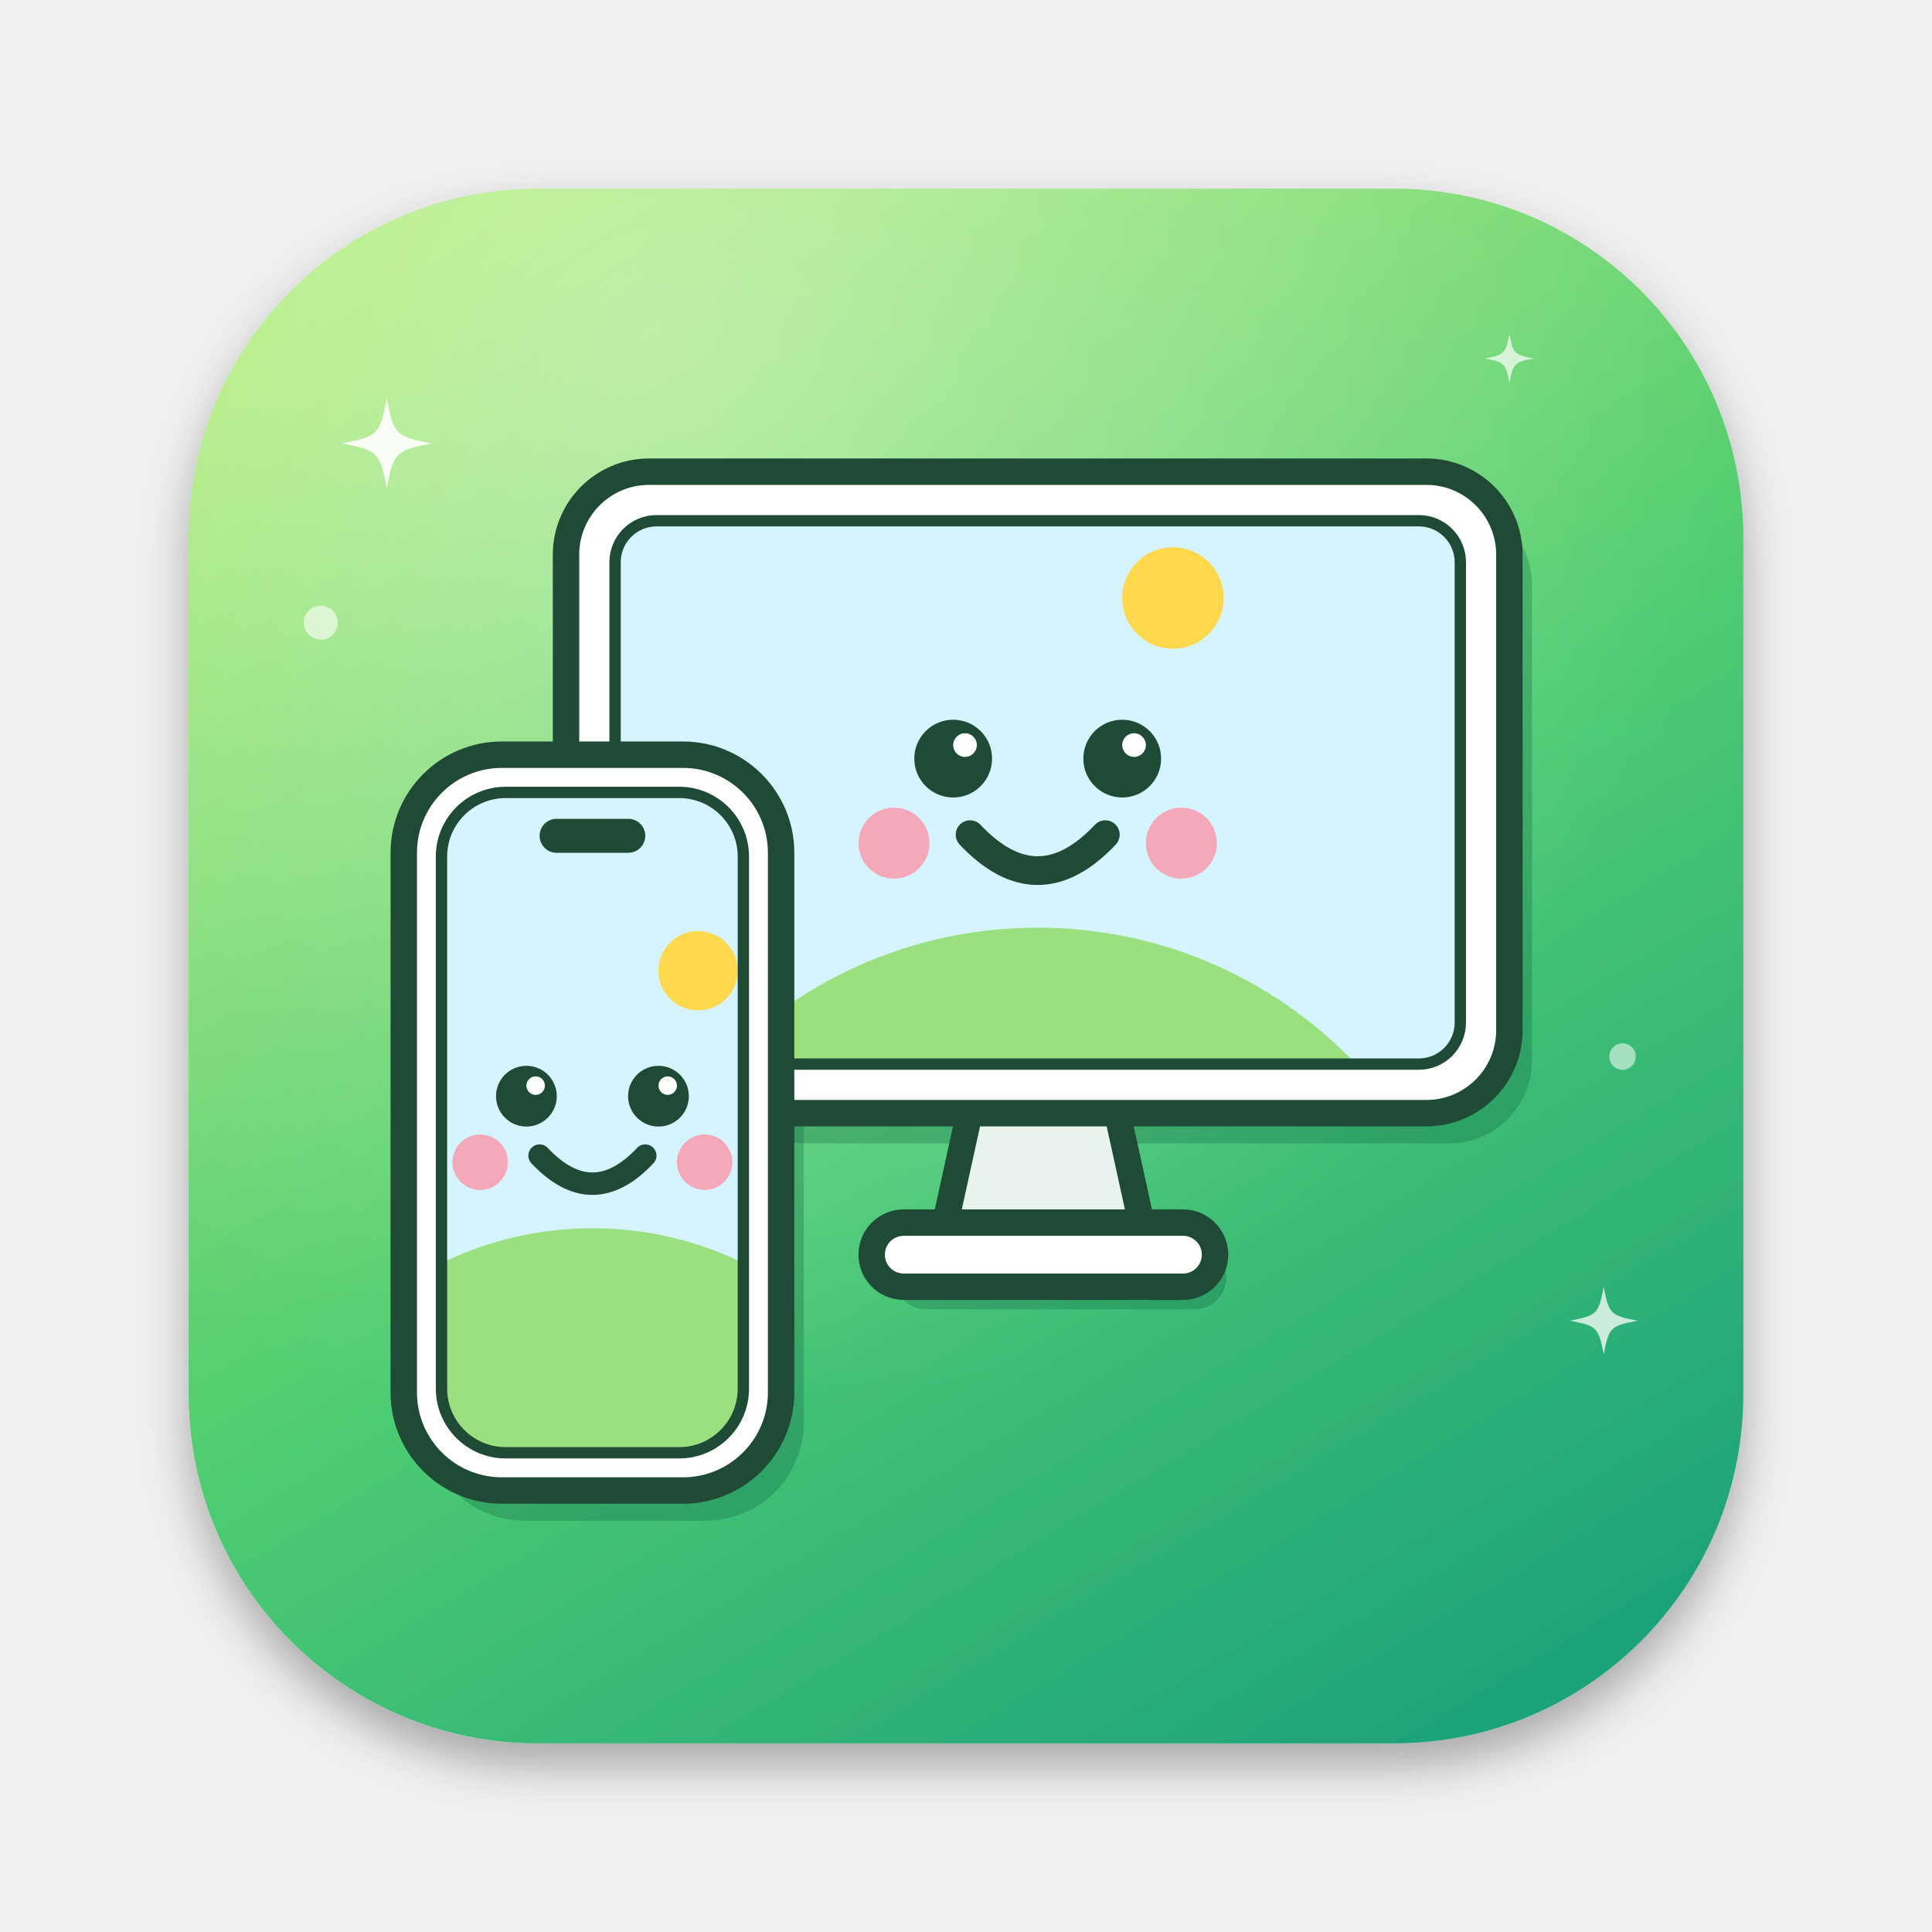
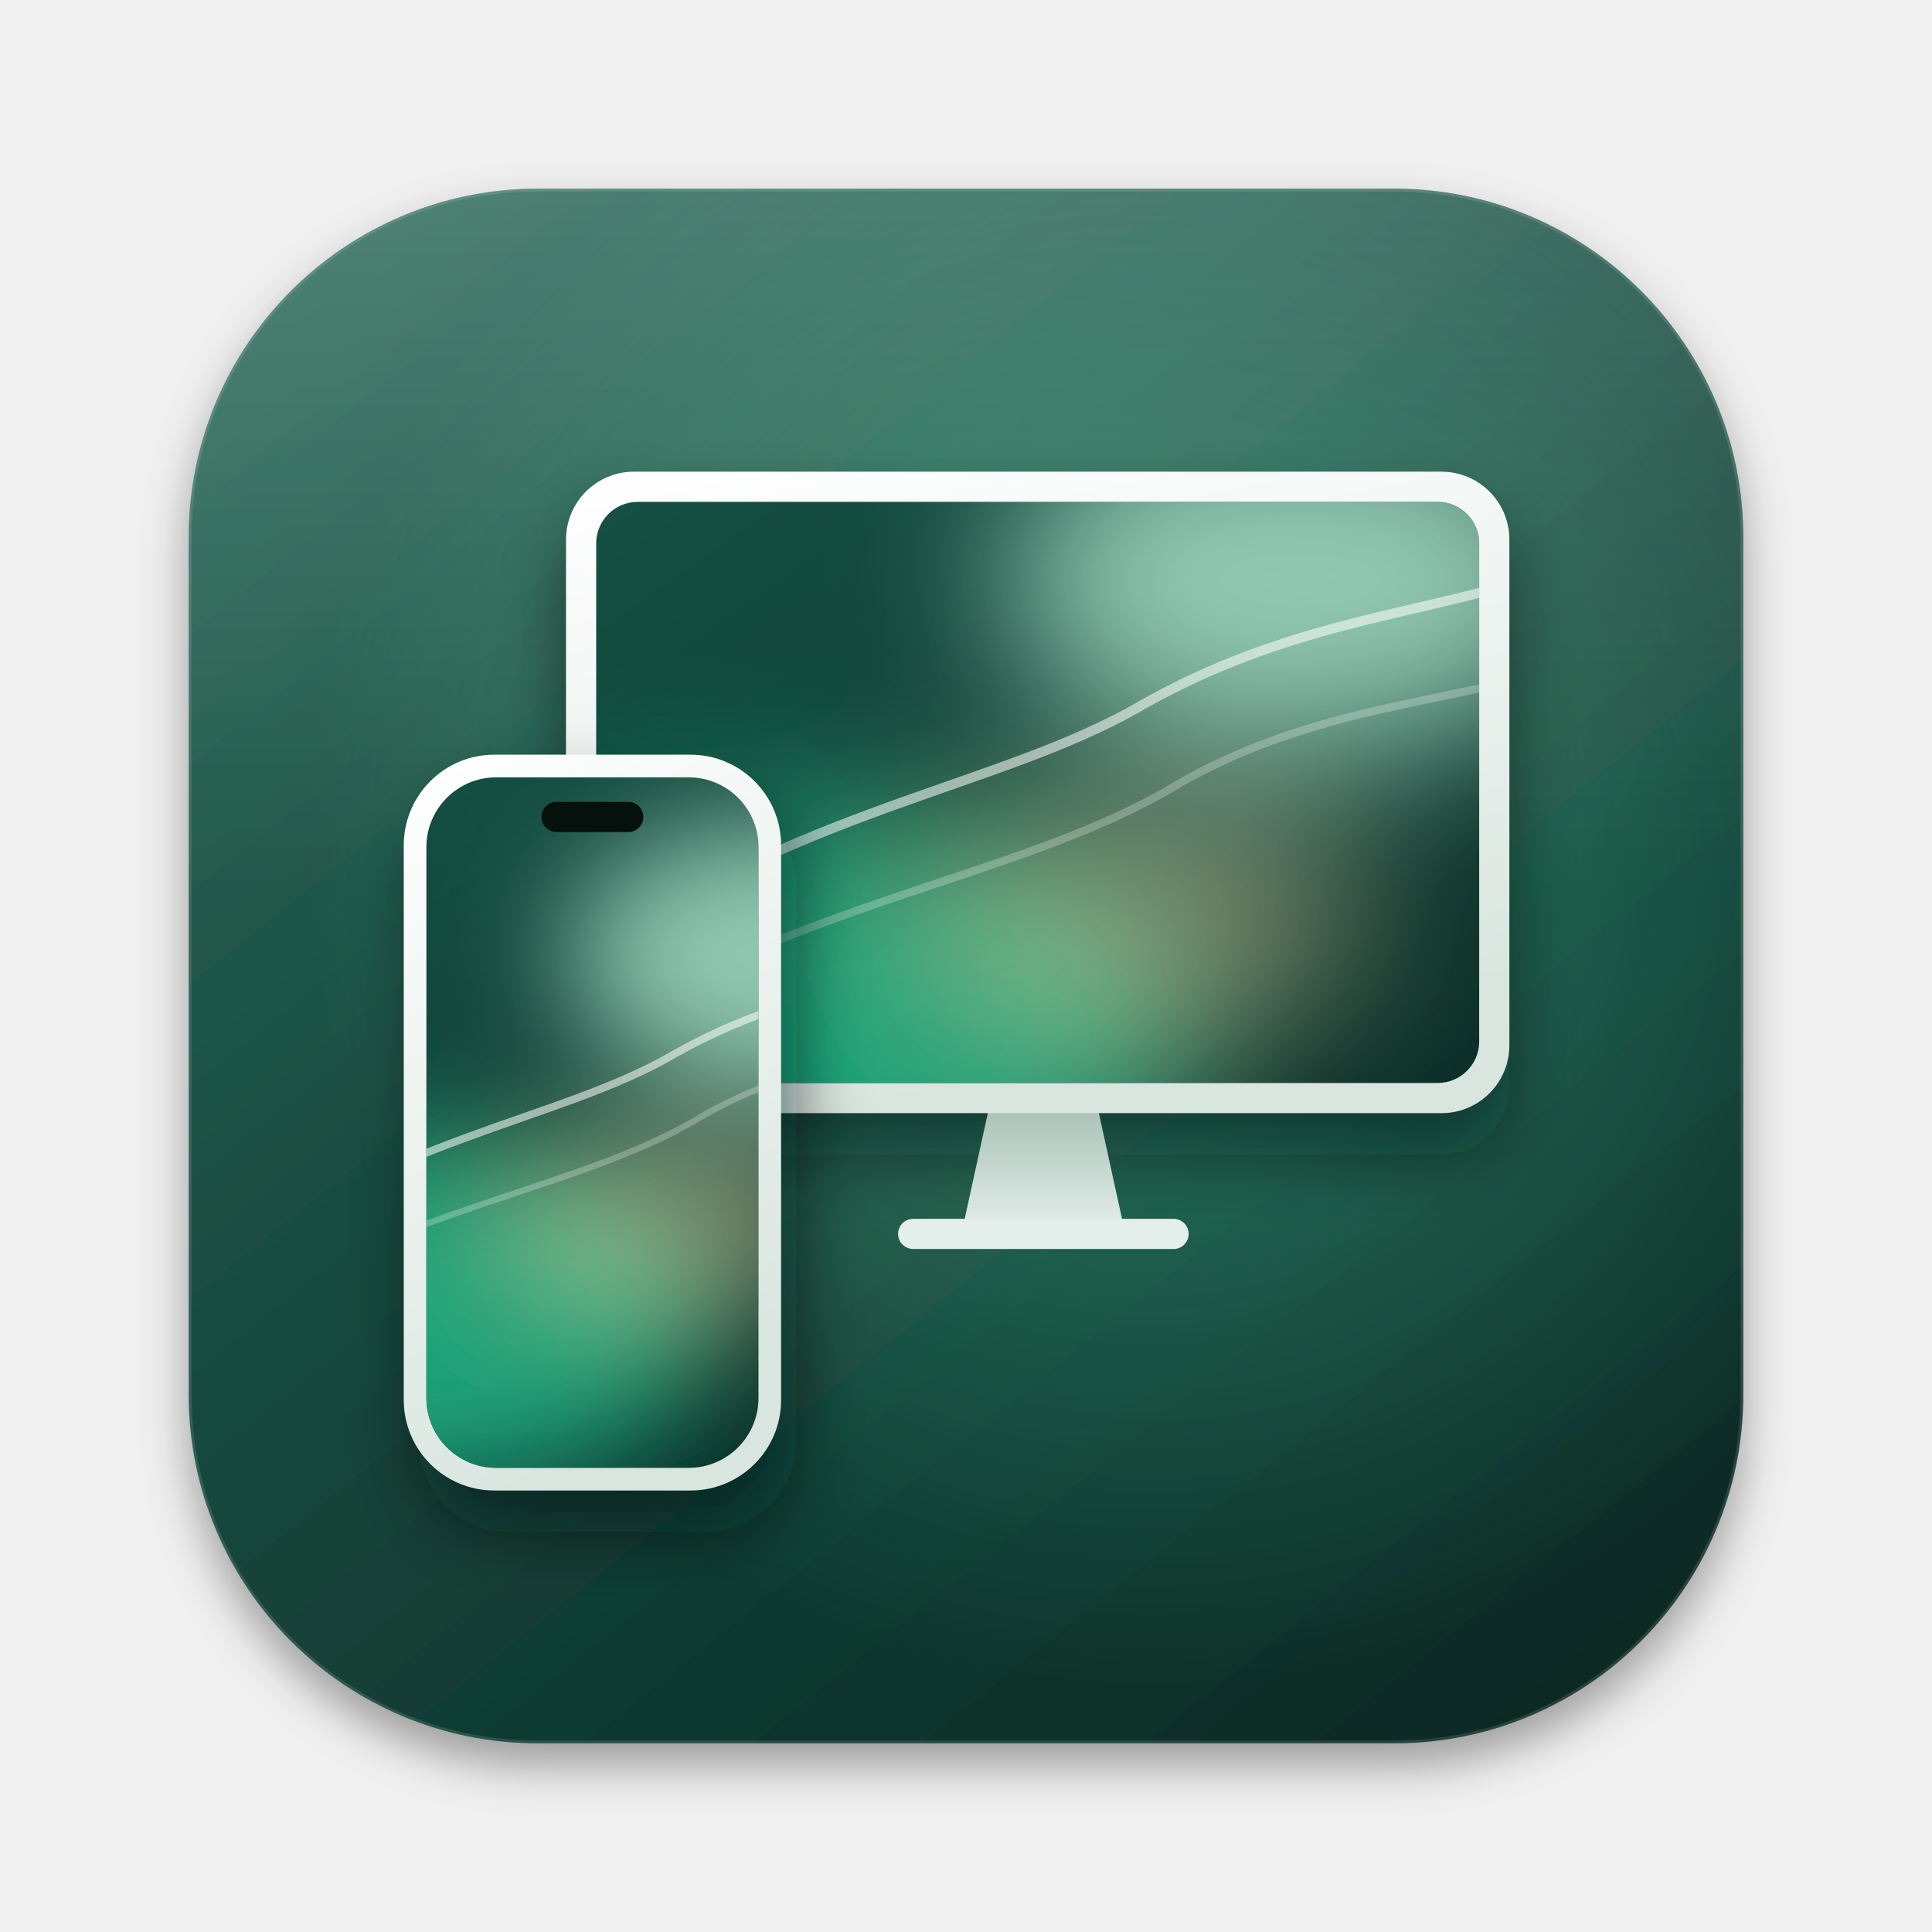
<svg xmlns="http://www.w3.org/2000/svg" width="1024" height="1024" viewBox="0 0 1024 1024">
  <defs>
    <rect id="body" x="100" y="100" width="824" height="824" rx="185" />
    <clipPath id="bodyClip">
      <use href="#body" />
    </clipPath>
-     <linearGradient id="bg" x1="0.2" y1="0" x2="0.8" y2="1">
-       <stop offset="0" stop-color="#A6EA6E" />
-       <stop offset="0.55" stop-color="#4CCB72" />
-       <stop offset="1" stop-color="#1FA37A" />
+     <linearGradient id="bg" x1="0.1" y1="0" x2="0.9" y2="1">
+       <stop offset="0" stop-color="#2C6B5A" />
+       <stop offset="0.5" stop-color="#14443A" />
+       <stop offset="1" stop-color="#0A2823" />
    </linearGradient>
-     <radialGradient id="glow" cx="0.3" cy="0.1" r="0.7">
-       <stop offset="0" stop-color="#FFFFFF" stop-opacity="0.4" />
-       <stop offset="1" stop-color="#FFFFFF" stop-opacity="0" />
+     <radialGradient id="aura" cx="0.62" cy="0.42" r="0.55">
+       <stop offset="0" stop-color="#5EE6B0" stop-opacity="0.38" />
+       <stop offset="1" stop-color="#5EE6B0" stop-opacity="0" />
+     </radialGradient>
+     <linearGradient id="sheen" x1="0" y1="0" x2="0" y2="1">
+       <stop offset="0" stop-color="#FFFFFF" stop-opacity="0.16" />
+       <stop offset="0.45" stop-color="#FFFFFF" stop-opacity="0" />
+     </linearGradient>
+     <linearGradient id="frame" x1="0" y1="0" x2="0.3" y2="1">
+       <stop offset="0" stop-color="#FFFFFF" />
+       <stop offset="1" stop-color="#D9E6E0" />
+     </linearGradient>
+     <linearGradient id="stand" x1="0" y1="0" x2="0" y2="1">
+       <stop offset="0" stop-color="#A9C2B8" />
+       <stop offset="1" stop-color="#E4EEEA" />
+     </linearGradient>
+     <linearGradient id="scr" x1="0" y1="0" x2="0.7" y2="1">
+       <stop offset="0" stop-color="#155446" />
+       <stop offset="1" stop-color="#0B2E28" />
+     </linearGradient>
+     <radialGradient id="orb" cx="0.4" cy="0.35" r="0.75">
+       <stop offset="0" stop-color="#F2FFF9" />
+       <stop offset="0.45" stop-color="#8DF0C8" />
+       <stop offset="1" stop-color="#22A97F" />
    </radialGradient>
    <filter id="iconShadow" x="-20%" y="-20%" width="140%" height="140%">
      <feGaussianBlur in="SourceAlpha" stdDeviation="12" />
      <feOffset dy="12" />
      <feComponentTransfer>
-         <feFuncA type="linear" slope="0.3" />
+         <feFuncA type="linear" slope="0.35" />
      </feComponentTransfer>
      <feMerge>
        <feMergeNode />
        <feMergeNode in="SourceGraphic" />
      </feMerge>
    </filter>
+     <filter id="aurora" x="-50%" y="-50%" width="200%" height="200%">
+       <feGaussianBlur stdDeviation="9" />
+     </filter>
+     <filter id="soft" x="-30%" y="-30%" width="160%" height="160%">
+       <feGaussianBlur stdDeviation="18" />
+     </filter>
  </defs>
  <g filter="url(#iconShadow)">
    <use href="#body" fill="url(#bg)" />
  </g>
  <g clip-path="url(#bodyClip)">
-     <use href="#body" fill="url(#glow)" />
-     <path transform="translate(205,235) scale(2.4)" d="M0,-10 C1.5,-2 2,-1.5 10,0 C2,1.5 1.5,2 0,10 C-1.5,2 -2,1.5 -10,0 C-2,-1.5 -1.5,-2 0,-10 Z" fill="#FFFFFF" fill-opacity="0.9" />
-     <path transform="translate(850,700) scale(1.8)" d="M0,-10 C1.5,-2 2,-1.5 10,0 C2,1.5 1.5,2 0,10 C-1.5,2 -2,1.5 -10,0 C-2,-1.5 -1.5,-2 0,-10 Z" fill="#FFFFFF" fill-opacity="0.75" />
-     <path transform="translate(800,190) scale(1.3)" d="M0,-10 C1.5,-2 2,-1.5 10,0 C2,1.5 1.5,2 0,10 C-1.5,2 -2,1.5 -10,0 C-2,-1.5 -1.5,-2 0,-10 Z" fill="#FFFFFF" fill-opacity="0.7" />
-     <circle cx="170" cy="330" r="9" fill="#FFFFFF" fill-opacity="0.6" />
-     <circle cx="860" cy="560" r="7" fill="#FFFFFF" fill-opacity="0.55" />
-     <g fill="#0E5A3E" fill-opacity="0.28">
-       <rect x="312" y="266" width="500" height="340" rx="44" />
-       <rect x="474" y="660" width="176" height="34" rx="17" />
-       <rect x="226" y="416" width="200" height="390" rx="52" />
-     </g>
-     <path d="M516,580 L590,580 L608,662 L498,662 Z" fill="#E9F3EE" stroke="#1F4A36" stroke-width="14" stroke-linejoin="round" />
-     <rect x="462" y="648" width="182" height="34" rx="17" fill="#FFFFFF" stroke="#1F4A36" stroke-width="14" />
-     <rect x="300" y="250" width="500" height="340" rx="44" fill="#FFFFFF" stroke="#1F4A36" stroke-width="14" />
+     <use href="#body" fill="url(#aura)" />
+     <use href="#body" fill="url(#sheen)" />
+     <rect x="300" y="250" width="500" height="340" rx="36" fill="#03140F" fill-opacity="0.5" filter="url(#soft)" transform="translate(0,22)" />
+     <path d="M524,588 L582,588 L596,652 L510,652 Z" fill="url(#stand)" />
+     <rect x="476" y="646" width="154" height="16" rx="8" fill="#E4EEEA" />
+     <rect x="300" y="250" width="500" height="340" rx="36" fill="url(#frame)" />
    <clipPath id="screenClip">
-       <rect x="326" y="276" width="448" height="288" rx="22" />
+       <rect x="316" y="266" width="468" height="308" rx="22" />
    </clipPath>
    <g clip-path="url(#screenClip)">
-       <svg x="326" y="276" width="448" height="288" viewBox="0 0 100 100" preserveAspectRatio="xMidYMid slice">
-         <rect width="100" height="100" fill="#D6F4FF" />
-         <circle cx="50" cy="118" r="52" fill="#9BE07F" />
-         <circle cx="66" cy="27" r="6" fill="#FFD84D" />
-         <circle cx="40" cy="46" r="4.6" fill="#1F4A36" />
-         <circle cx="60" cy="46" r="4.6" fill="#1F4A36" />
-         <circle cx="41.4" cy="44.4" r="1.4" fill="#FFFFFF" />
-         <circle cx="61.4" cy="44.4" r="1.4" fill="#FFFFFF" />
-         <circle cx="33" cy="56" r="4.2" fill="#FF8FA3" fill-opacity="0.75" />
-         <circle cx="67" cy="56" r="4.2" fill="#FF8FA3" fill-opacity="0.75" />
-         <path d="M42,55 Q50,63.5 58,55" fill="none" stroke="#1F4A36" stroke-width="3.4" stroke-linecap="round" />
+       <svg x="316" y="266" width="468" height="308" viewBox="0 0 100 100" preserveAspectRatio="xMidYMid slice">
+         <rect width="100" height="100" fill="url(#scr)" />
+         <g filter="url(#aurora)">
+           <ellipse cx="22" cy="78" rx="46" ry="26" fill="#1FAE80" fill-opacity="0.9" />
+           <ellipse cx="80" cy="26" rx="34" ry="20" fill="#BDF5DA" fill-opacity="0.75" />
+           <ellipse cx="62" cy="64" rx="26" ry="14" fill="#E8D9A8" fill-opacity="0.45" />
+         </g>
+         <path d="M-5,72 C20,52 45,50 62,40 C78,31 92,30 105,26" fill="none" stroke="#FFFFFF" stroke-opacity="0.55" stroke-width="1.1" />
+         <path d="M-5,80 C22,62 48,60 66,49 C80,41 94,40 105,37" fill="none" stroke="#FFFFFF" stroke-opacity="0.25" stroke-width="0.9" />
      </svg>
    </g>
-     <rect x="326" y="276" width="448" height="288" rx="22" fill="none" stroke="#1F4A36" stroke-width="6" />
-     <rect x="214" y="400" width="200" height="390" rx="52" fill="#FFFFFF" stroke="#1F4A36" stroke-width="14" />
+     <rect x="214" y="400" width="200" height="390" rx="48" fill="#03140F" fill-opacity="0.55" filter="url(#soft)" transform="translate(8,22)" />
+     <rect x="214" y="400" width="200" height="390" rx="48" fill="url(#frame)" />
    <clipPath id="phoneClip">
-       <rect x="234" y="420" width="160" height="350" rx="34" />
+       <rect x="226" y="412" width="176" height="366" rx="37" />
    </clipPath>
    <g clip-path="url(#phoneClip)">
-       <svg x="234" y="420" width="160" height="350" viewBox="0 0 100 100" preserveAspectRatio="xMidYMid slice">
-         <rect width="100" height="100" fill="#D6F4FF" />
-         <circle cx="50" cy="118" r="52" fill="#9BE07F" />
-         <circle cx="66" cy="27" r="6" fill="#FFD84D" />
-         <circle cx="40" cy="46" r="4.6" fill="#1F4A36" />
-         <circle cx="60" cy="46" r="4.6" fill="#1F4A36" />
-         <circle cx="41.4" cy="44.4" r="1.4" fill="#FFFFFF" />
-         <circle cx="61.4" cy="44.4" r="1.4" fill="#FFFFFF" />
-         <circle cx="33" cy="56" r="4.2" fill="#FF8FA3" fill-opacity="0.75" />
-         <circle cx="67" cy="56" r="4.2" fill="#FF8FA3" fill-opacity="0.75" />
-         <path d="M42,55 Q50,63.5 58,55" fill="none" stroke="#1F4A36" stroke-width="3.4" stroke-linecap="round" />
+       <svg x="226" y="412" width="176" height="366" viewBox="0 0 100 100" preserveAspectRatio="xMidYMid slice">
+         <rect width="100" height="100" fill="url(#scr)" />
+         <g filter="url(#aurora)">
+           <ellipse cx="22" cy="78" rx="46" ry="26" fill="#1FAE80" fill-opacity="0.9" />
+           <ellipse cx="80" cy="26" rx="34" ry="20" fill="#BDF5DA" fill-opacity="0.75" />
+           <ellipse cx="62" cy="64" rx="26" ry="14" fill="#E8D9A8" fill-opacity="0.45" />
+         </g>
+         <path d="M-5,72 C20,52 45,50 62,40 C78,31 92,30 105,26" fill="none" stroke="#FFFFFF" stroke-opacity="0.55" stroke-width="1.1" />
+         <path d="M-5,80 C22,62 48,60 66,49 C80,41 94,40 105,37" fill="none" stroke="#FFFFFF" stroke-opacity="0.25" stroke-width="0.9" />
      </svg>
    </g>
-     <rect x="234" y="420" width="160" height="350" rx="34" fill="none" stroke="#1F4A36" stroke-width="6" />
-     <rect x="286" y="434" width="56" height="18" rx="9" fill="#1F4A36" />
+     <rect x="287" y="425" width="54" height="16" rx="8" fill="#04110D" />
+     <use href="#body" fill="none" stroke="#FFFFFF" stroke-opacity="0.12" stroke-width="3" />
  </g>
</svg>
